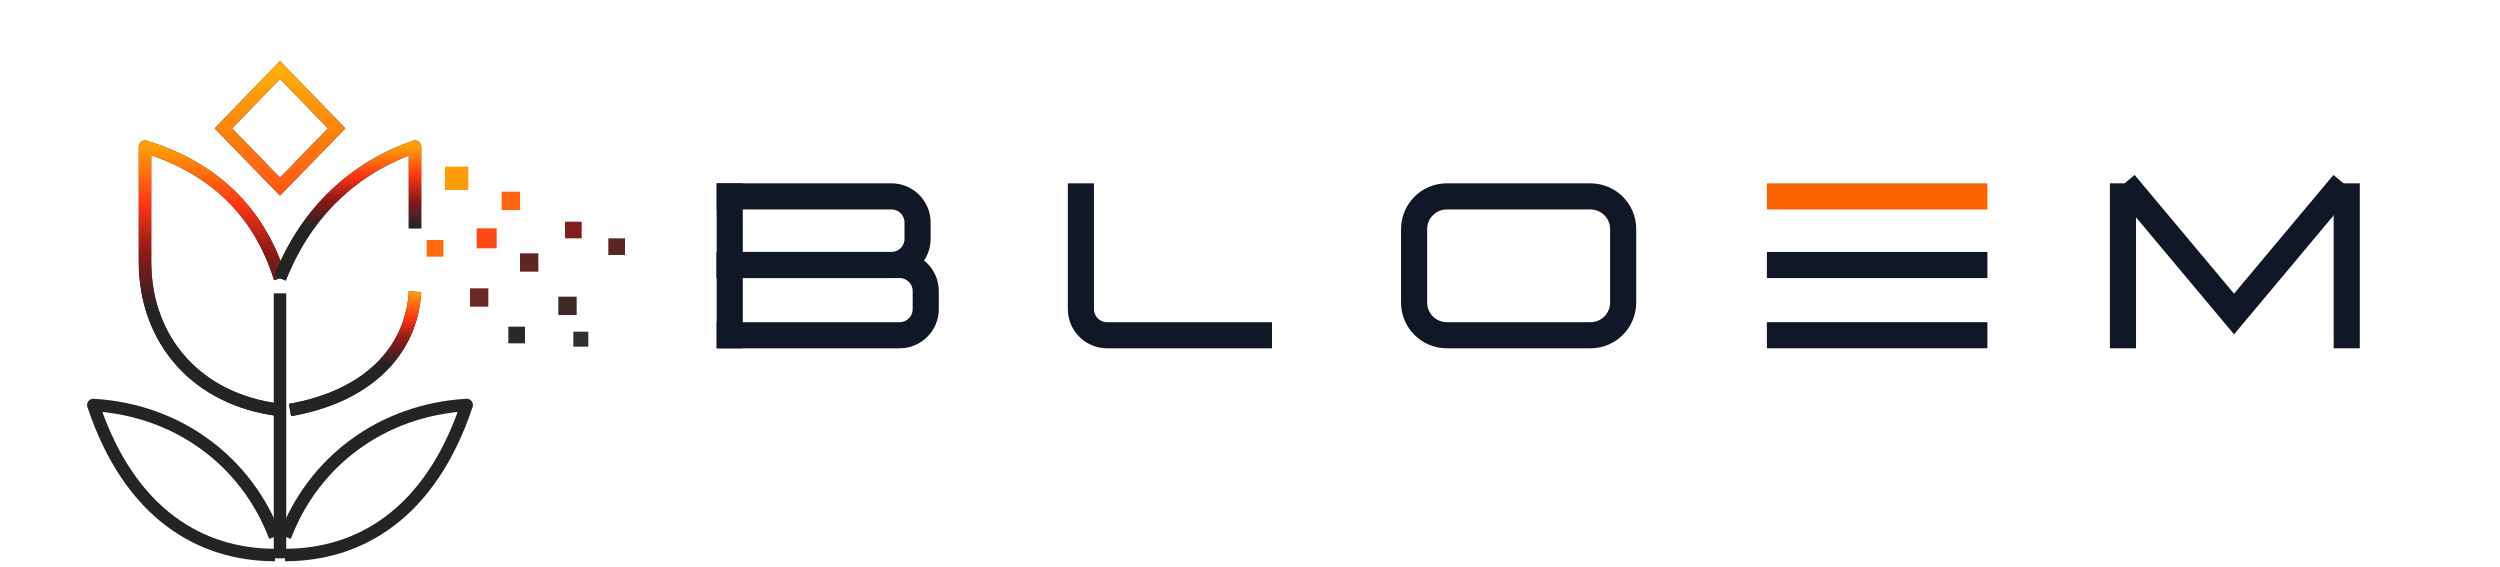
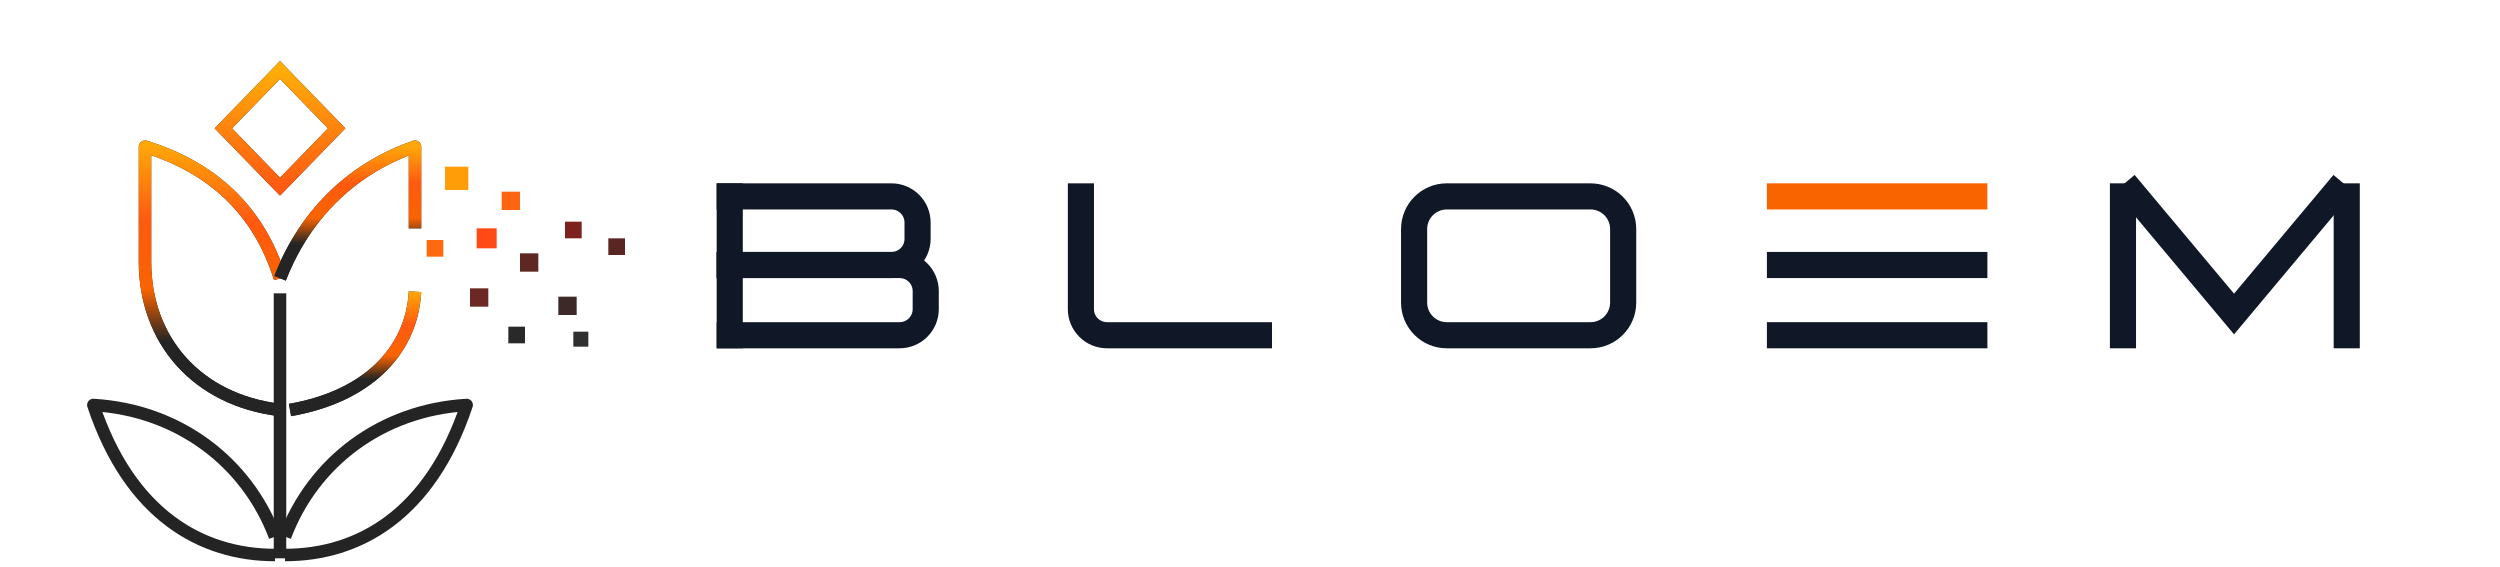
<svg xmlns="http://www.w3.org/2000/svg" viewBox="0 0 1500 340" role="img" aria-label="Bloem">
  <g transform="translate(0,-20)">
    <defs>
      <linearGradient id="upperWarm" x1="0" y1="1" x2="0" y2="0">
        <stop offset="0%" stop-color="#242424" />
-         <stop offset="38%" stop-color="#242424" />
-         <stop offset="60%" stop-color="#8f1918" />
-         <stop offset="78%" stop-color="#ff3515" />
-         <stop offset="100%" stop-color="#ff9f08" />
+         <stop offset="26%" stop-color="#242424" />
+         <stop offset="46%" stop-color="#FA6400" />
+         <stop offset="72%" stop-color="#FF5A0F" />
+         <stop offset="100%" stop-color="#FFA608" />
      </linearGradient>
      <linearGradient id="diamondWarm" x1="0" y1="1" x2="0" y2="0">
        <stop offset="0%" stop-color="#ff5a12" />
        <stop offset="100%" stop-color="#ffad08" />
      </linearGradient>
      <style>
  .base { fill:none; stroke:#242424; stroke-width:7.5; stroke-linecap:butt; stroke-linejoin:round; }
  .warm { fill:none; stroke:url(#upperWarm); stroke-width:7.5; stroke-linecap:butt; stroke-linejoin:round; opacity:1; }
  .diamond-base { fill:none; stroke:#242424; stroke-width:7.5; stroke-linejoin:miter; }
  .diamond-warm { fill:none; stroke:url(#diamondWarm); stroke-width:7.5; stroke-linejoin:miter; opacity:1; }
  .pixel { opacity:1; }
</style>
    </defs>
    <path class="base draw stem" d="M168 355 L168 196" />
    <path class="base draw leaf-left" d="M165 353          C121 353 78 329 56 263          C107 266 148 297 165 342" />
    <path class="base draw leaf-right" d="M171 353          C215 353 258 329 280 263          C229 266 188 297 171 342" />
    <path class="base draw petal-left" d="M168 266          C118 260 87 224 87 177          L87 108          C126 120 155 145 168 187" />
    <path class="base draw petal-right-top" d="M168 187          C184 146 214 120 249 108          L249 157" />
    <path class="base draw petal-right-low" d="M249 195          C247 231 220 258 174 266" />
    <path class="warm" d="M168 266          C118 260 87 224 87 177          L87 108          C126 120 155 145 168 187" />
    <path class="warm" d="M168 187          C184 146 214 120 249 108          L249 157" />
    <path class="warm" d="M249 195          C247 231 220 258 174 266" />
    <path class="diamond-base" d="M168 62 L202 97 L168 132 L134 97 Z" />
    <path class="diamond-warm" d="M168 62 L202 97 L168 132 L134 97 Z" />
    <rect class="pixel p1" x="267" y="120" width="14" height="14" fill="#ff9d08" />
    <rect class="pixel p2" x="301" y="135" width="11" height="11" fill="#ff6511" />
    <rect class="pixel p3" x="286" y="157" width="12" height="12" fill="#ff4a15" />
    <rect class="pixel p4" x="339" y="153" width="10" height="10" fill="#7c211d" />
    <rect class="pixel p5" x="256" y="164" width="10" height="10" fill="#ff6a0e" />
    <rect class="pixel p6" x="312" y="172" width="11" height="11" fill="#5e2723" />
    <rect class="pixel p7" x="365" y="163" width="10" height="10" fill="#5a2623" />
    <rect class="pixel p8" x="282" y="193" width="11" height="11" fill="#6c2824" />
    <rect class="pixel p9" x="335" y="198" width="11" height="11" fill="#3d2928" />
    <rect class="pixel p10" x="305" y="216" width="10" height="10" fill="#292929" />
    <rect class="pixel p11" x="344" y="219" width="9" height="9" fill="#303030" />
  </g>
  <g transform="translate(430,110) scale(0.98)">
    <g fill="none" stroke="#101827" stroke-width="16" stroke-linecap="butt" stroke-linejoin="miter">
      <path d="M8,0 V101" />
      <path d="M0,8 H107 A16,16 0 0 1 123,24 V34 A16,16 0 0 1 107,50 H0" />
      <path d="M0,50 H112 A16,16 0 0 1 128,66 V77 A16,16 0 0 1 112,93 H0" />
      <path d="M223,0 V77 A16,16 0 0 0 239,93 H340" />
      <rect x="427" y="8" width="128" height="85" rx="20" ry="20" />
      <rect x="643" y="0" width="135" height="16" fill="#FA6400" stroke="none" />
      <rect x="643" y="42" width="135" height="16" fill="#101827" stroke="none" />
      <rect x="643" y="85" width="135" height="16" fill="#101827" stroke="none" />
      <path d="M861,0 V101" />
      <path d="M998,0 V101" />
      <path d="M862,0 L929,80 L996,0" />
    </g>
  </g>
</svg>
